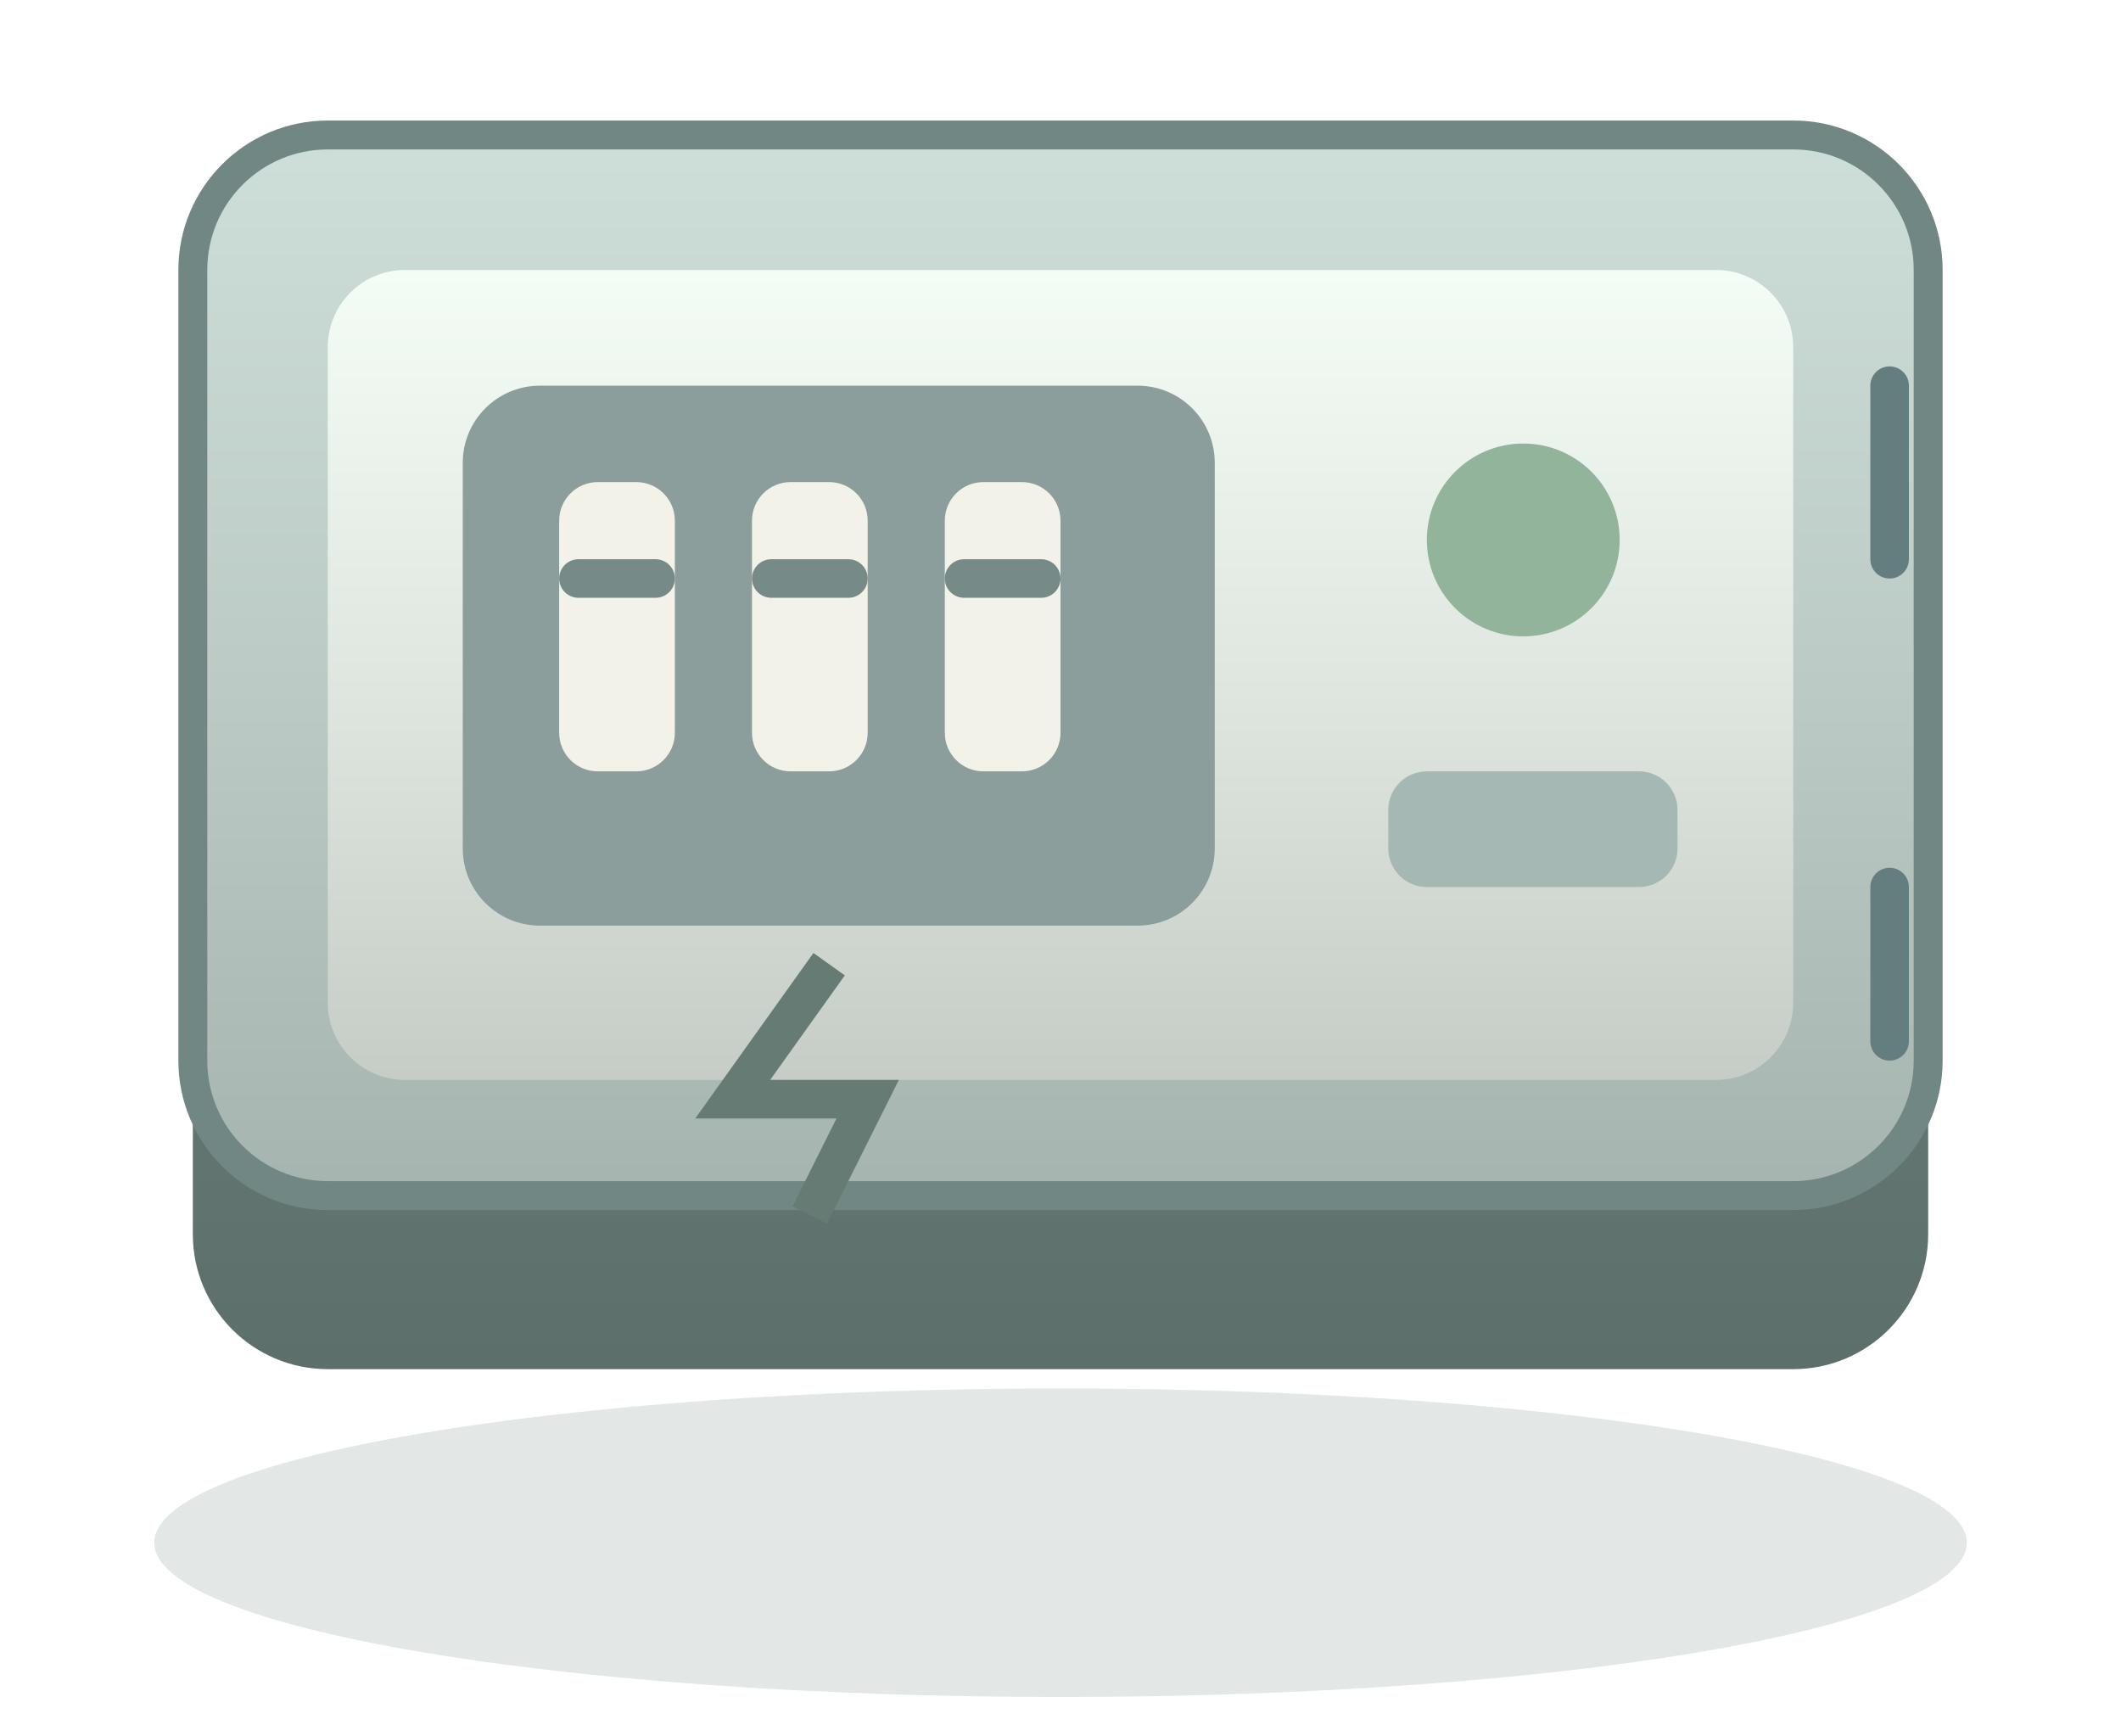
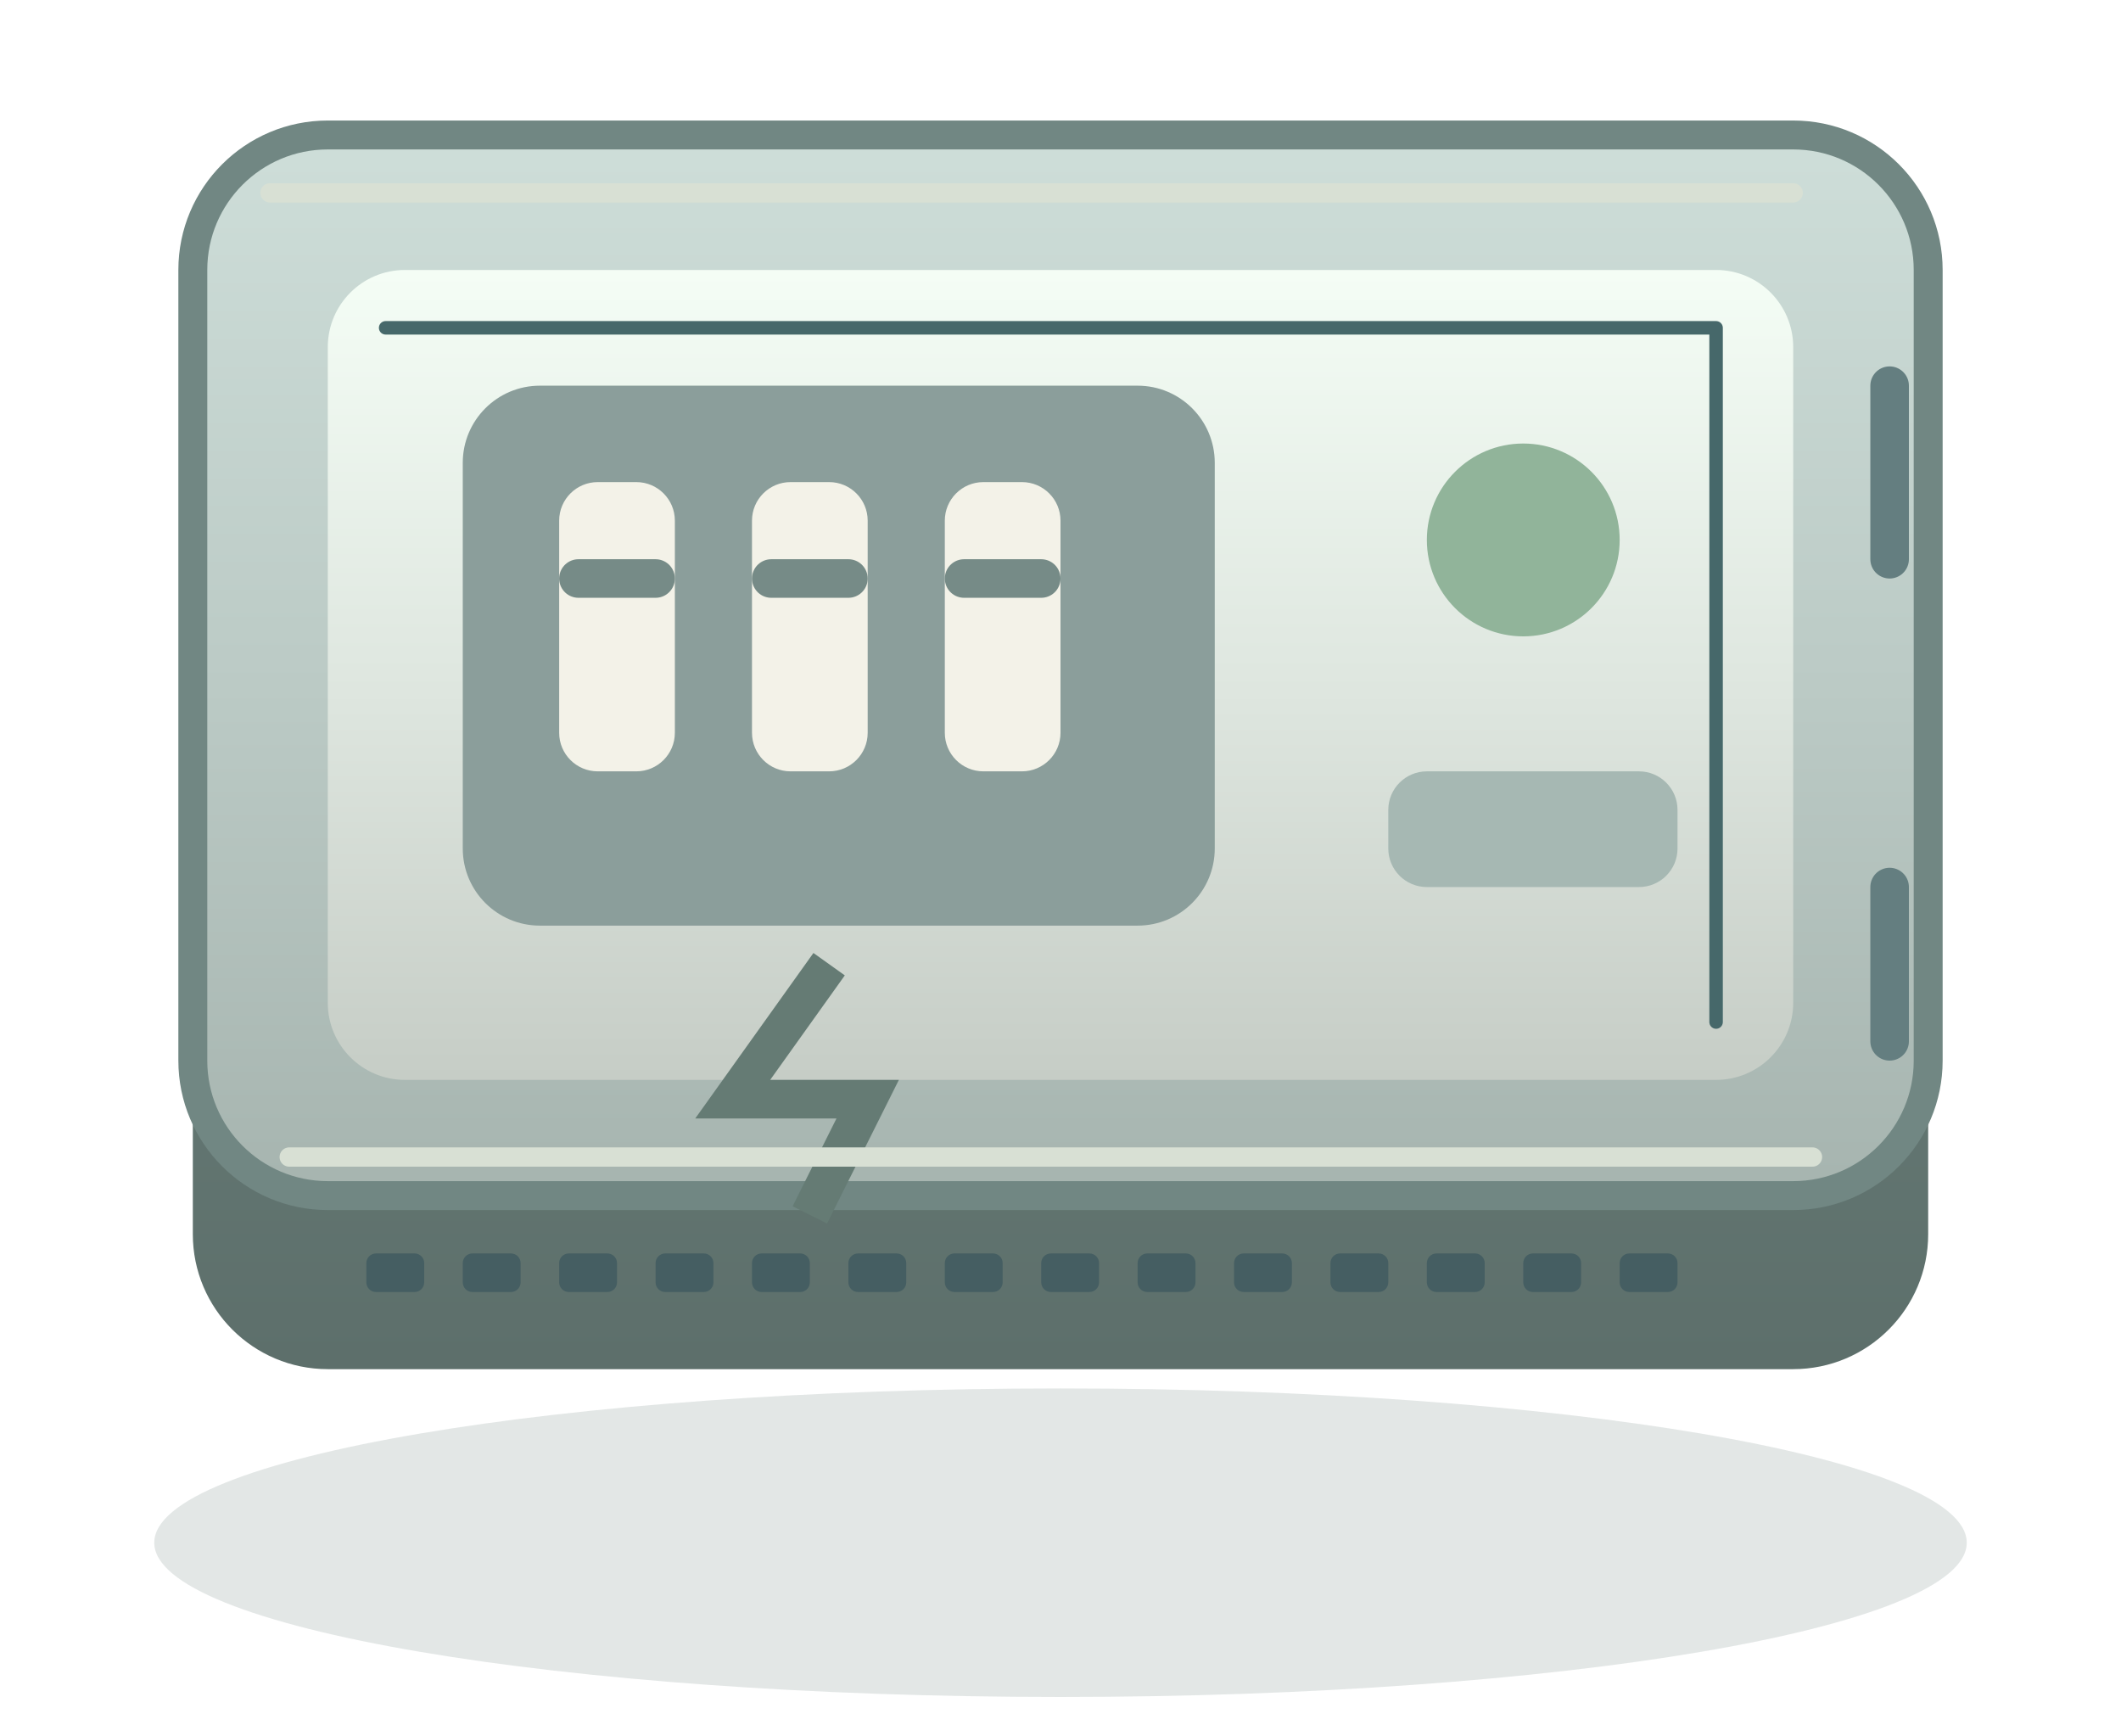
<svg xmlns="http://www.w3.org/2000/svg" width="110" height="90" viewBox="0 0 110 90">
  <defs>
    <linearGradient id="material0" x1="0" y1="0" x2="0" y2="1">
      <stop offset="0" stop-color="#728a84" />
      <stop offset=".52" stop-color="#687D78" />
      <stop offset="1" stop-color="#5d6f6b" />
    </linearGradient>
    <linearGradient id="material1" x1="0" y1="0" x2="0" y2="1">
      <stop offset="0" stop-color="#ceded9" />
      <stop offset=".52" stop-color="#BBCAC5" />
      <stop offset="1" stop-color="#a6b4af" />
    </linearGradient>
    <linearGradient id="material2" x1="0" y1="0" x2="0" y2="1">
      <stop offset="0" stop-color="#f4fdf5" />
      <stop offset=".52" stop-color="#DEE6DF" />
      <stop offset="1" stop-color="#c6cdc6" />
    </linearGradient>
  </defs>
  <ellipse cx="55" cy="80" rx="47" ry="8" fill="#344B4A" fill-opacity="0.133" />
  <rect x="10" y="9" width="90" height="62" rx="7" fill="url(#material0)" />
  <rect x="10" y="7" width="90" height="55" rx="7" fill="url(#material1)" stroke="#718783" stroke-width="1.5" />
  <rect x="17" y="14" width="76" height="42" rx="4" fill="url(#material2)" />
  <rect x="24" y="20" width="39" height="28" rx="4" fill="#8B9E9B" />
  <rect x="29" y="25" width="6" height="15" rx="2" fill="#F3F2E8" />
  <path d="M30 30 L34 30" fill="none" stroke="#768B87" stroke-width="2" stroke-linecap="round" />
  <rect x="39" y="25" width="6" height="15" rx="2" fill="#F3F2E8" />
  <path d="M40 30 L44 30" fill="none" stroke="#768B87" stroke-width="2" stroke-linecap="round" />
  <rect x="49" y="25" width="6" height="15" rx="2" fill="#F3F2E8" />
  <path d="M50 30 L54 30" fill="none" stroke="#768B87" stroke-width="2" stroke-linecap="round" />
  <circle cx="79" cy="28" r="5" fill="#91B49A" />
  <rect x="72" y="40" width="15" height="6" rx="2" fill="#A6B8B3" />
  <path d="M98 20 L98 29" fill="none" stroke="#647E80" stroke-width="2" stroke-linecap="round" />
  <path d="M98 46 L98 54" fill="none" stroke="#647E80" stroke-width="2" stroke-linecap="round" />
  <path d="M43 50 l-5 7 h7 l-3 6" fill="none" stroke="#657B74" stroke-width="2" />
+   <path d="M14 10 H93 M15 60 H94" fill="none" stroke="#d8e0d4" stroke-width="1" stroke-linecap="round" stroke-linejoin="round" />
+   <rect x="19" y="65" width="3" height="2" rx="0.5" fill="#455e62" />
+   <rect x="24" y="65" width="3" height="2" rx="0.5" fill="#455e62" />
+   <rect x="29" y="65" width="3" height="2" rx="0.5" fill="#455e62" />
+   <rect x="34" y="65" width="3" height="2" rx="0.5" fill="#455e62" />
+   <rect x="39" y="65" width="3" height="2" rx="0.5" fill="#455e62" />
+   <rect x="44" y="65" width="3" height="2" rx="0.5" fill="#455e62" />
+   <rect x="49" y="65" width="3" height="2" rx="0.5" fill="#455e62" />
+   <rect x="54" y="65" width="3" height="2" rx="0.5" fill="#455e62" />
+   <rect x="59" y="65" width="3" height="2" rx="0.5" fill="#455e62" />
+   <rect x="64" y="65" width="3" height="2" rx="0.5" fill="#455e62" />
+   <rect x="69" y="65" width="3" height="2" rx="0.5" fill="#455e62" />
+   <rect x="74" y="65" width="3" height="2" rx="0.5" fill="#455e62" />
+   <rect x="79" y="65" width="3" height="2" rx="0.5" fill="#455e62" />
+   <rect x="84" y="65" width="3" height="2" rx="0.5" fill="#455e62" />
+   <path d="M20 17 H89 V53" fill="none" stroke="#46686a" stroke-width="0.7" stroke-linecap="round" stroke-linejoin="round" />
</svg>
